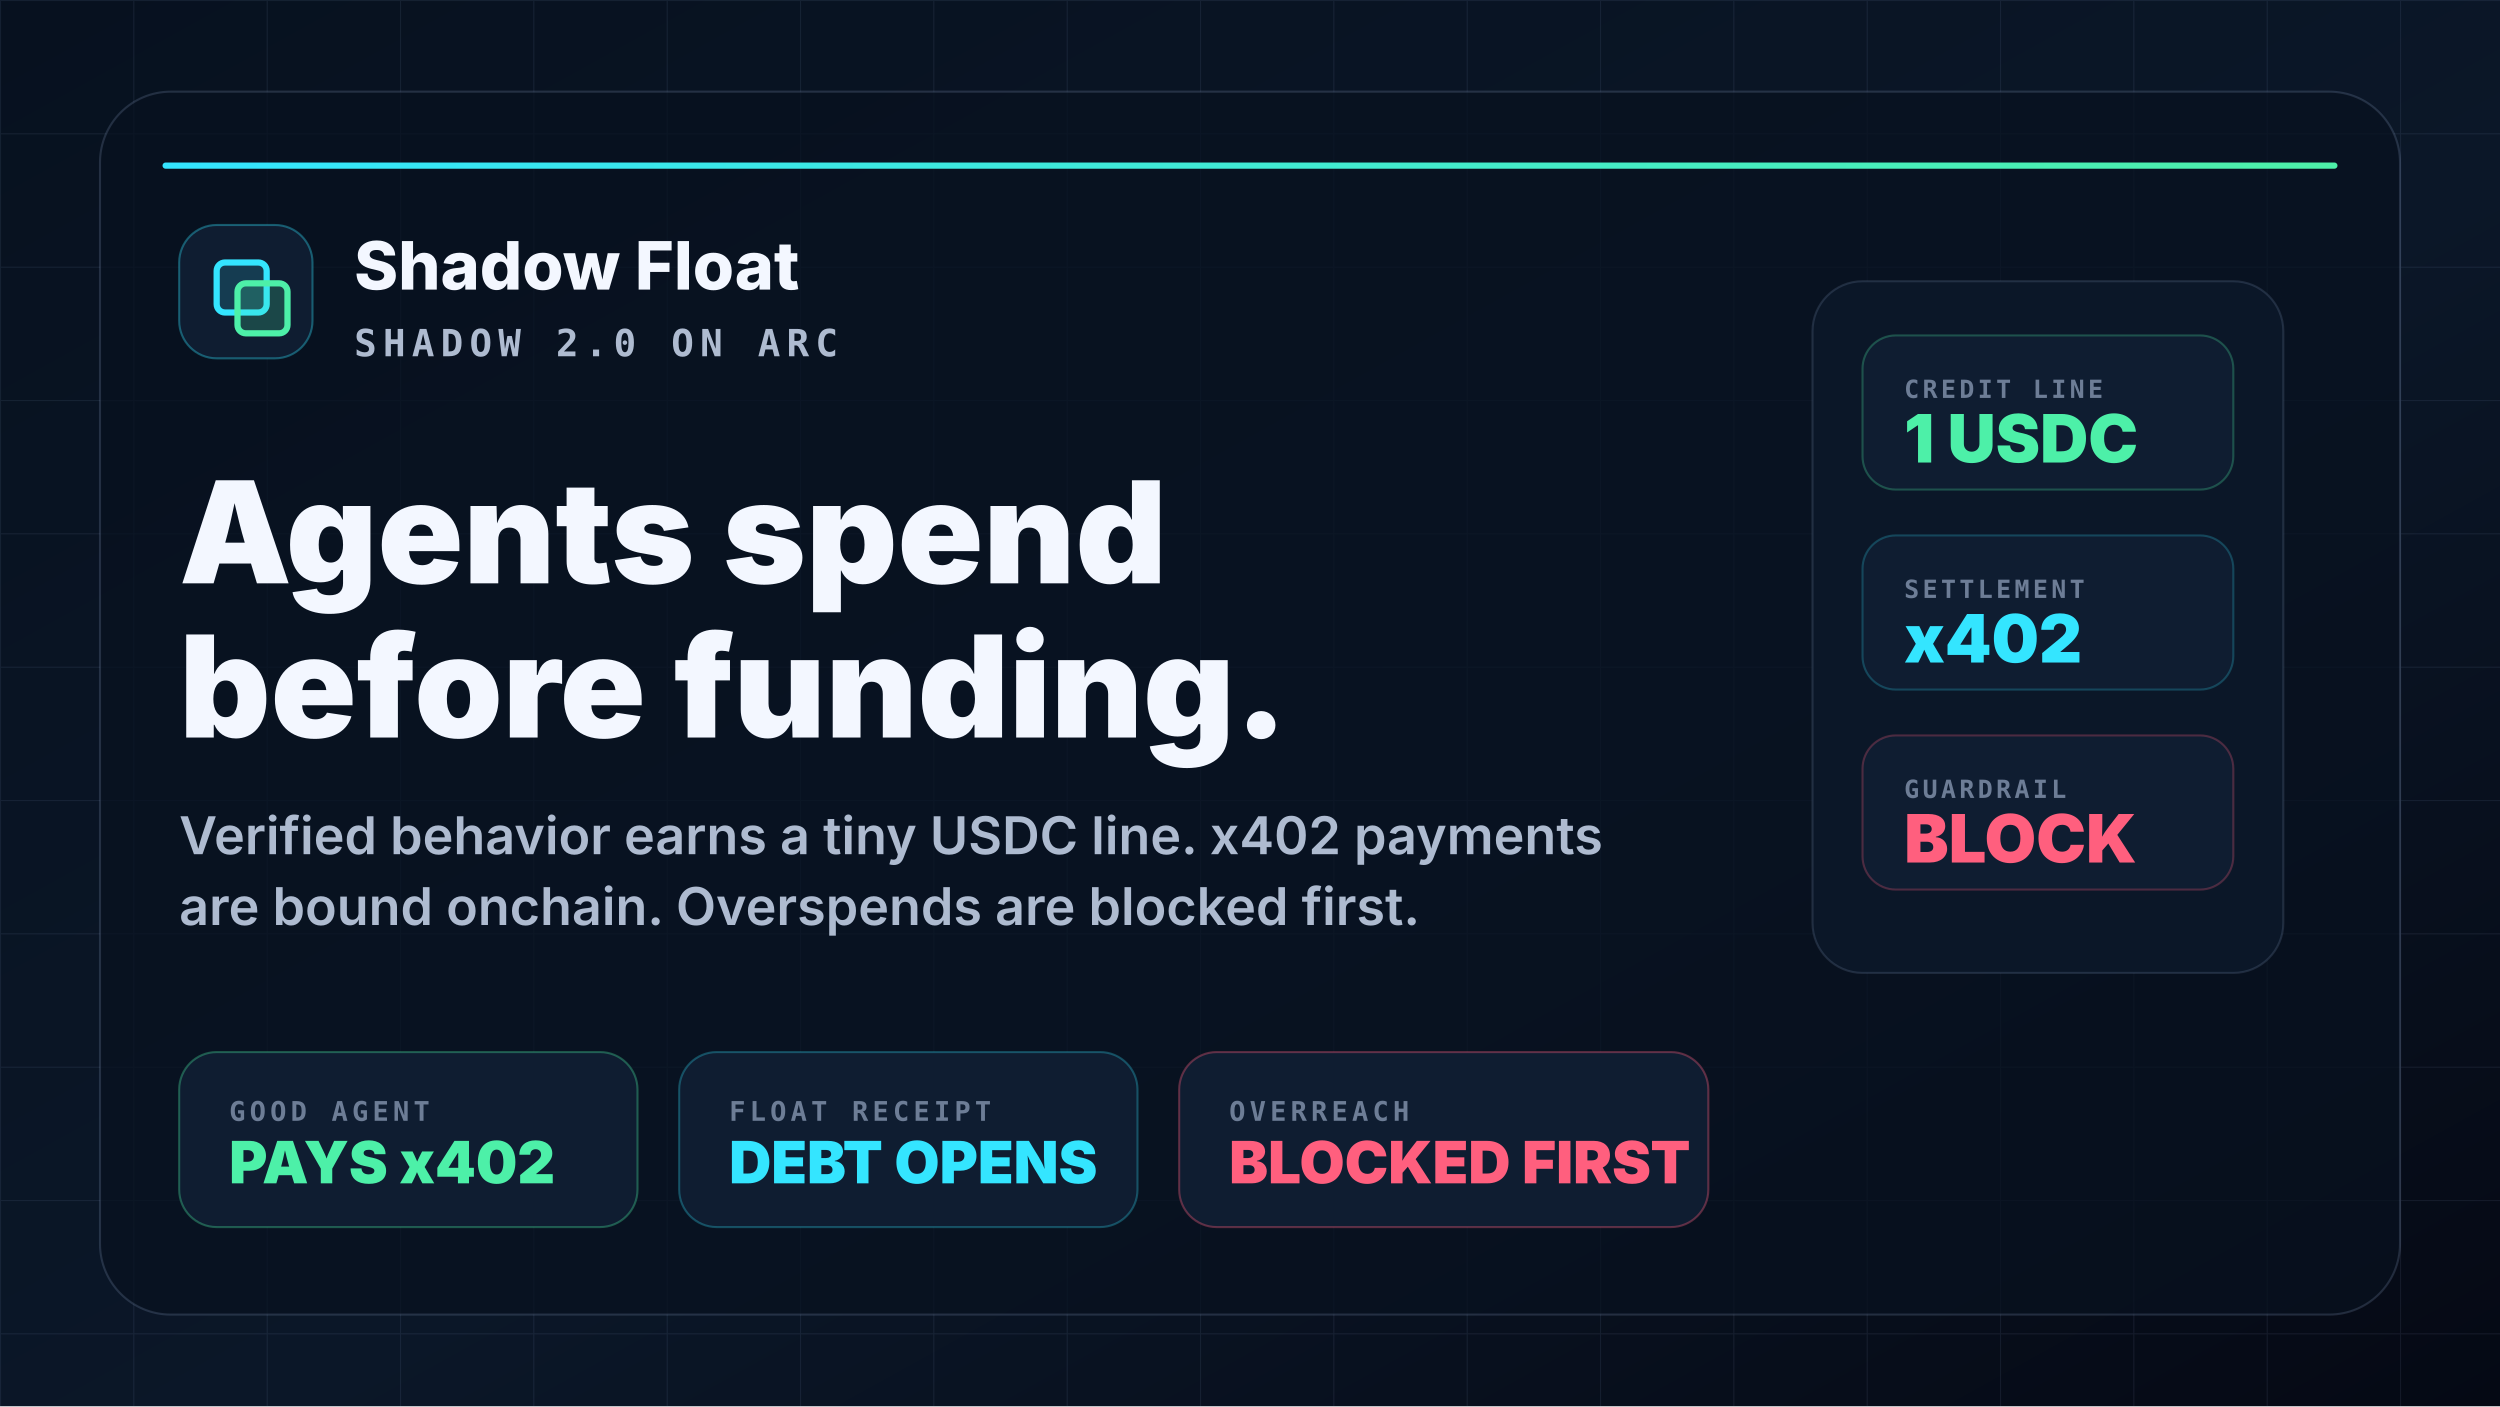
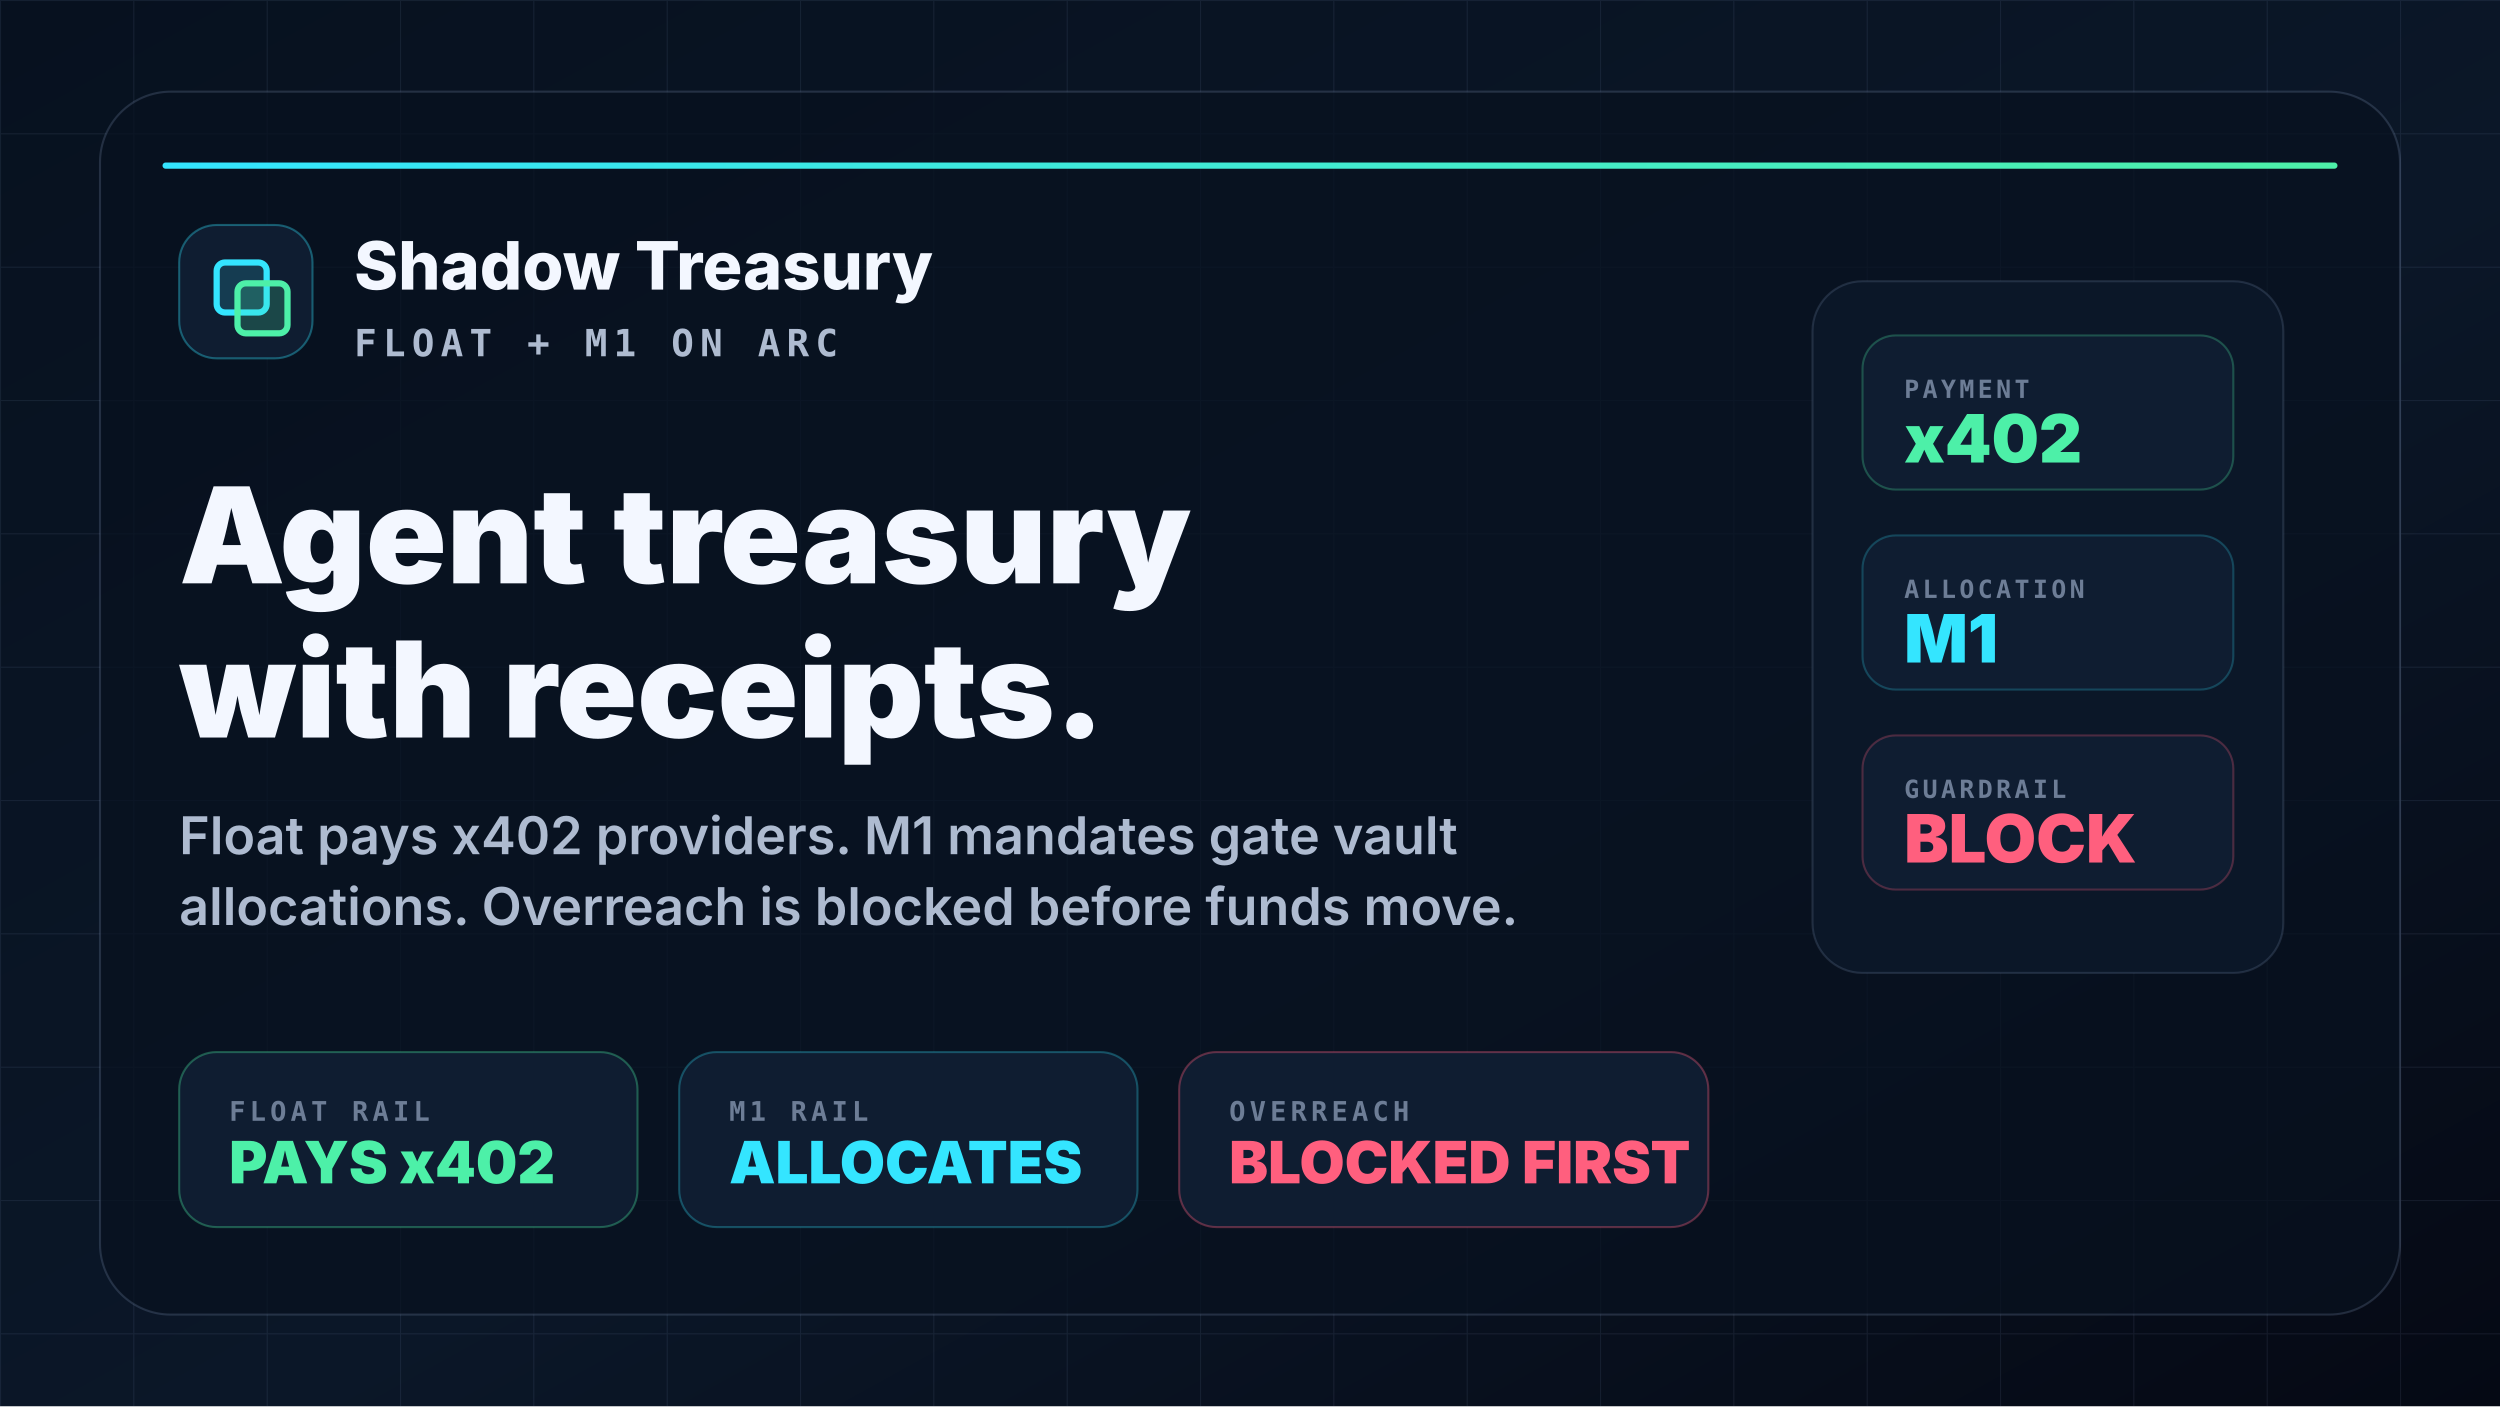
<svg xmlns="http://www.w3.org/2000/svg" width="1200" height="675" viewBox="0 0 1200 675" role="img" aria-labelledby="title desc">
  <defs>
    <linearGradient id="bg" x1="0" y1="0" x2="1" y2="1">
      <stop offset="0" stop-color="#07111f" />
      <stop offset="0.56" stop-color="#0b1728" />
      <stop offset="1" stop-color="#050914" />
    </linearGradient>
    <linearGradient id="accent" x1="0" y1="0" x2="1" y2="0">
      <stop offset="0" stop-color="#34e5ff" />
      <stop offset="1" stop-color="#4df0a8" />
    </linearGradient>
    <linearGradient id="warn" x1="0" y1="0" x2="1" y2="0">
      <stop offset="0" stop-color="#ff5f7e" />
      <stop offset="1" stop-color="#ffd166" />
    </linearGradient>
    <pattern id="grid" width="64" height="64" patternUnits="userSpaceOnUse">
      <path d="M64 0H0V64" fill="none" stroke="#b8d3ff" stroke-opacity="0.08" stroke-width="1" />
    </pattern>
  </defs>
  <rect width="1200" height="675" fill="url(#bg)" />
  <rect width="1200" height="675" fill="url(#grid)" />
  <rect x="48" y="44" width="1104" height="587" rx="34" fill="#07111f" fill-opacity="0.72" stroke="#b8d3ff" stroke-opacity="0.16" />
  <rect x="78" y="78" width="1044" height="3" rx="1.5" fill="url(#accent)" />
  <g transform="translate(86 108)">
    <rect width="64" height="64" rx="18" fill="#0f1d31" stroke="#34e5ff" stroke-opacity="0.34" />
    <rect x="18" y="18" width="24" height="24" rx="4" fill="#34e5ff" fill-opacity="0.16" stroke="#34e5ff" stroke-width="3" />
    <rect x="28" y="28" width="24" height="24" rx="4" fill="#4df0a8" fill-opacity="0.2" stroke="#4df0a8" stroke-width="3" />
  </g>
-   <text x="170" y="139" fill="#f3f7ff" font-family="Inter, Arial, sans-serif" font-size="32" font-weight="800">Shadow Float</text>
-   <text x="170" y="171" fill="#aebbd0" font-family="IBM Plex Mono, monospace" font-size="18" font-weight="700" letter-spacing="3">SHADOW 2.0 ON ARC</text>
-   <text x="86" y="280" fill="#f3f7ff" font-family="Inter, Arial, sans-serif" font-size="68" font-weight="900">Agents spend</text>
-   <text x="86" y="354" fill="#f3f7ff" font-family="Inter, Arial, sans-serif" font-size="68" font-weight="900">before funding.</text>
-   <text x="86" y="410" fill="#aebbd0" font-family="Inter, Arial, sans-serif" font-size="25" font-weight="600">Verified behavior earns a tiny USDC line. x402 payments</text>
-   <text x="86" y="444" fill="#aebbd0" font-family="Inter, Arial, sans-serif" font-size="25" font-weight="600">are bound onchain. Overspends are blocked first.</text>
+   <text x="170" y="139" fill="#f3f7ff" font-family="Inter, Arial, sans-serif" font-size="32" font-weight="800">Shadow Treasury</text>
+   <text x="170" y="171" fill="#aebbd0" font-family="IBM Plex Mono, monospace" font-size="18" font-weight="700" letter-spacing="3">FLOAT + M1 ON ARC</text>
+   <text x="86" y="280" fill="#f3f7ff" font-family="Inter, Arial, sans-serif" font-size="64" font-weight="900">Agent treasury</text>
+   <text x="86" y="354" fill="#f3f7ff" font-family="Inter, Arial, sans-serif" font-size="64" font-weight="900">with receipts.</text>
+   <text x="86" y="410" fill="#aebbd0" font-family="Inter, Arial, sans-serif" font-size="25" font-weight="600">Float pays x402 providers. M1 mandates gate vault</text>
+   <text x="86" y="444" fill="#aebbd0" font-family="Inter, Arial, sans-serif" font-size="25" font-weight="600">allocations. Overreach is blocked before funds move.</text>
  <g transform="translate(86 505)">
    <rect width="220" height="84" rx="18" fill="#0f1d31" stroke="#4df0a8" stroke-opacity="0.32" />
-     <text x="24" y="33" fill="#6d7d96" font-family="IBM Plex Mono, monospace" font-size="13" font-weight="700" letter-spacing="2">GOOD AGENT</text>
+     <text x="24" y="33" fill="#6d7d96" font-family="IBM Plex Mono, monospace" font-size="13" font-weight="700" letter-spacing="2">FLOAT RAIL</text>
    <text x="24" y="63" fill="#4df0a8" font-family="Inter, Arial, sans-serif" font-size="28" font-weight="900">PAYS x402</text>
  </g>
  <g transform="translate(326 505)">
    <rect width="220" height="84" rx="18" fill="#0f1d31" stroke="#34e5ff" stroke-opacity="0.28" />
-     <text x="24" y="33" fill="#6d7d96" font-family="IBM Plex Mono, monospace" font-size="13" font-weight="700" letter-spacing="2">FLOAT RECEIPT</text>
-     <text x="24" y="63" fill="#34e5ff" font-family="Inter, Arial, sans-serif" font-size="28" font-weight="900">DEBT OPENS</text>
+     <text x="24" y="33" fill="#6d7d96" font-family="IBM Plex Mono, monospace" font-size="13" font-weight="700" letter-spacing="2">M1 RAIL</text>
+     <text x="24" y="63" fill="#34e5ff" font-family="Inter, Arial, sans-serif" font-size="28" font-weight="900">ALLOCATES</text>
  </g>
  <g transform="translate(566 505)">
    <rect width="254" height="84" rx="18" fill="#0f1d31" stroke="#ff5f7e" stroke-opacity="0.34" />
    <text x="24" y="33" fill="#6d7d96" font-family="IBM Plex Mono, monospace" font-size="13" font-weight="700" letter-spacing="2">OVERREACH</text>
    <text x="24" y="63" fill="#ff5f7e" font-family="Inter, Arial, sans-serif" font-size="28" font-weight="900">BLOCKED FIRST</text>
  </g>
  <g transform="translate(870 135)">
    <rect width="226" height="332" rx="24" fill="#0b1728" stroke="#b8d3ff" stroke-opacity="0.14" />
    <rect x="24" y="26" width="178" height="74" rx="16" fill="#0f1d31" stroke="#4df0a8" stroke-opacity="0.26" />
-     <text x="44" y="56" fill="#6d7d96" font-family="IBM Plex Mono, monospace" font-size="12" font-weight="700" letter-spacing="1.6">CREDIT LINE</text>
-     <text x="44" y="87" fill="#4df0a8" font-family="Inter, Arial, sans-serif" font-size="32" font-weight="900">1 USDC</text>
+     <text x="44" y="56" fill="#6d7d96" font-family="IBM Plex Mono, monospace" font-size="12" font-weight="700" letter-spacing="1.6">PAYMENT</text>
+     <text x="44" y="87" fill="#4df0a8" font-family="Inter, Arial, sans-serif" font-size="32" font-weight="900">x402</text>
    <rect x="24" y="122" width="178" height="74" rx="16" fill="#0f1d31" stroke="#34e5ff" stroke-opacity="0.22" />
-     <text x="44" y="152" fill="#6d7d96" font-family="IBM Plex Mono, monospace" font-size="12" font-weight="700" letter-spacing="1.6">SETTLEMENT</text>
-     <text x="44" y="183" fill="#34e5ff" font-family="Inter, Arial, sans-serif" font-size="32" font-weight="900">x402</text>
+     <text x="44" y="152" fill="#6d7d96" font-family="IBM Plex Mono, monospace" font-size="12" font-weight="700" letter-spacing="1.6">ALLOCATION</text>
+     <text x="44" y="183" fill="#34e5ff" font-family="Inter, Arial, sans-serif" font-size="32" font-weight="900">M1</text>
    <rect x="24" y="218" width="178" height="74" rx="16" fill="#0f1d31" stroke="#ff5f7e" stroke-opacity="0.26" />
    <text x="44" y="248" fill="#6d7d96" font-family="IBM Plex Mono, monospace" font-size="12" font-weight="700" letter-spacing="1.6">GUARDRAIL</text>
    <text x="44" y="279" fill="#ff5f7e" font-family="Inter, Arial, sans-serif" font-size="32" font-weight="900">BLOCK</text>
  </g>
</svg>
